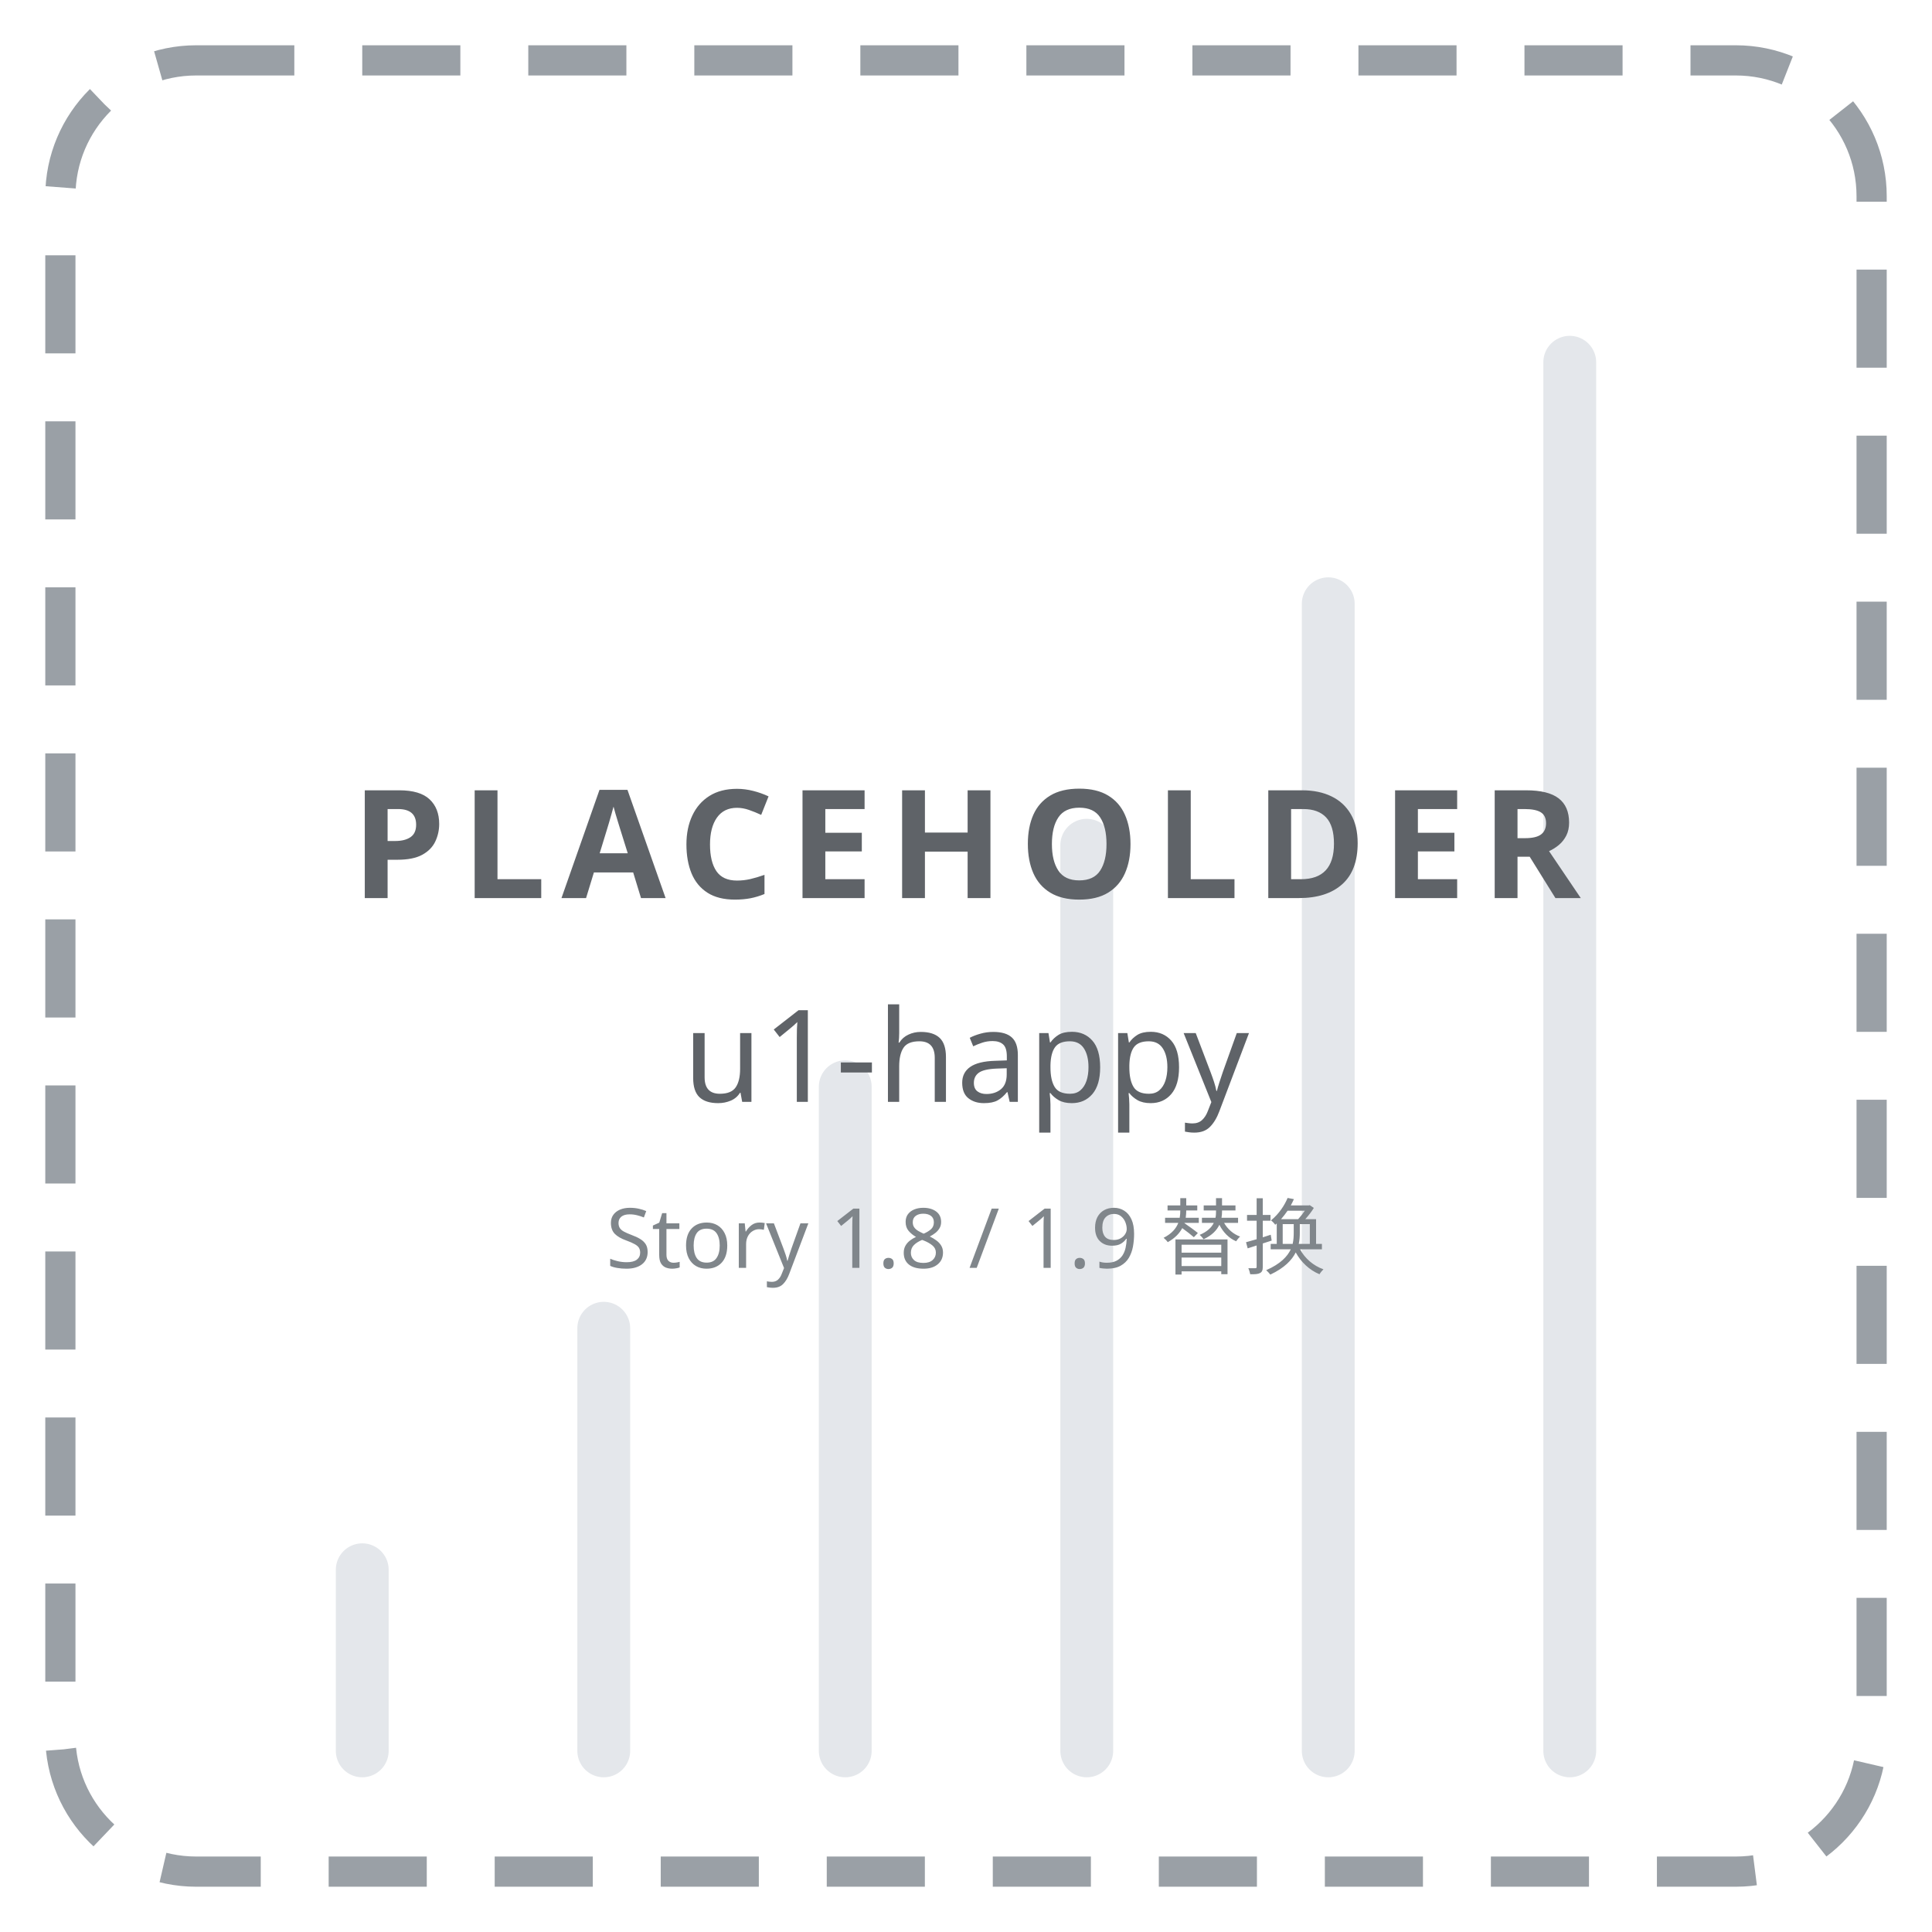
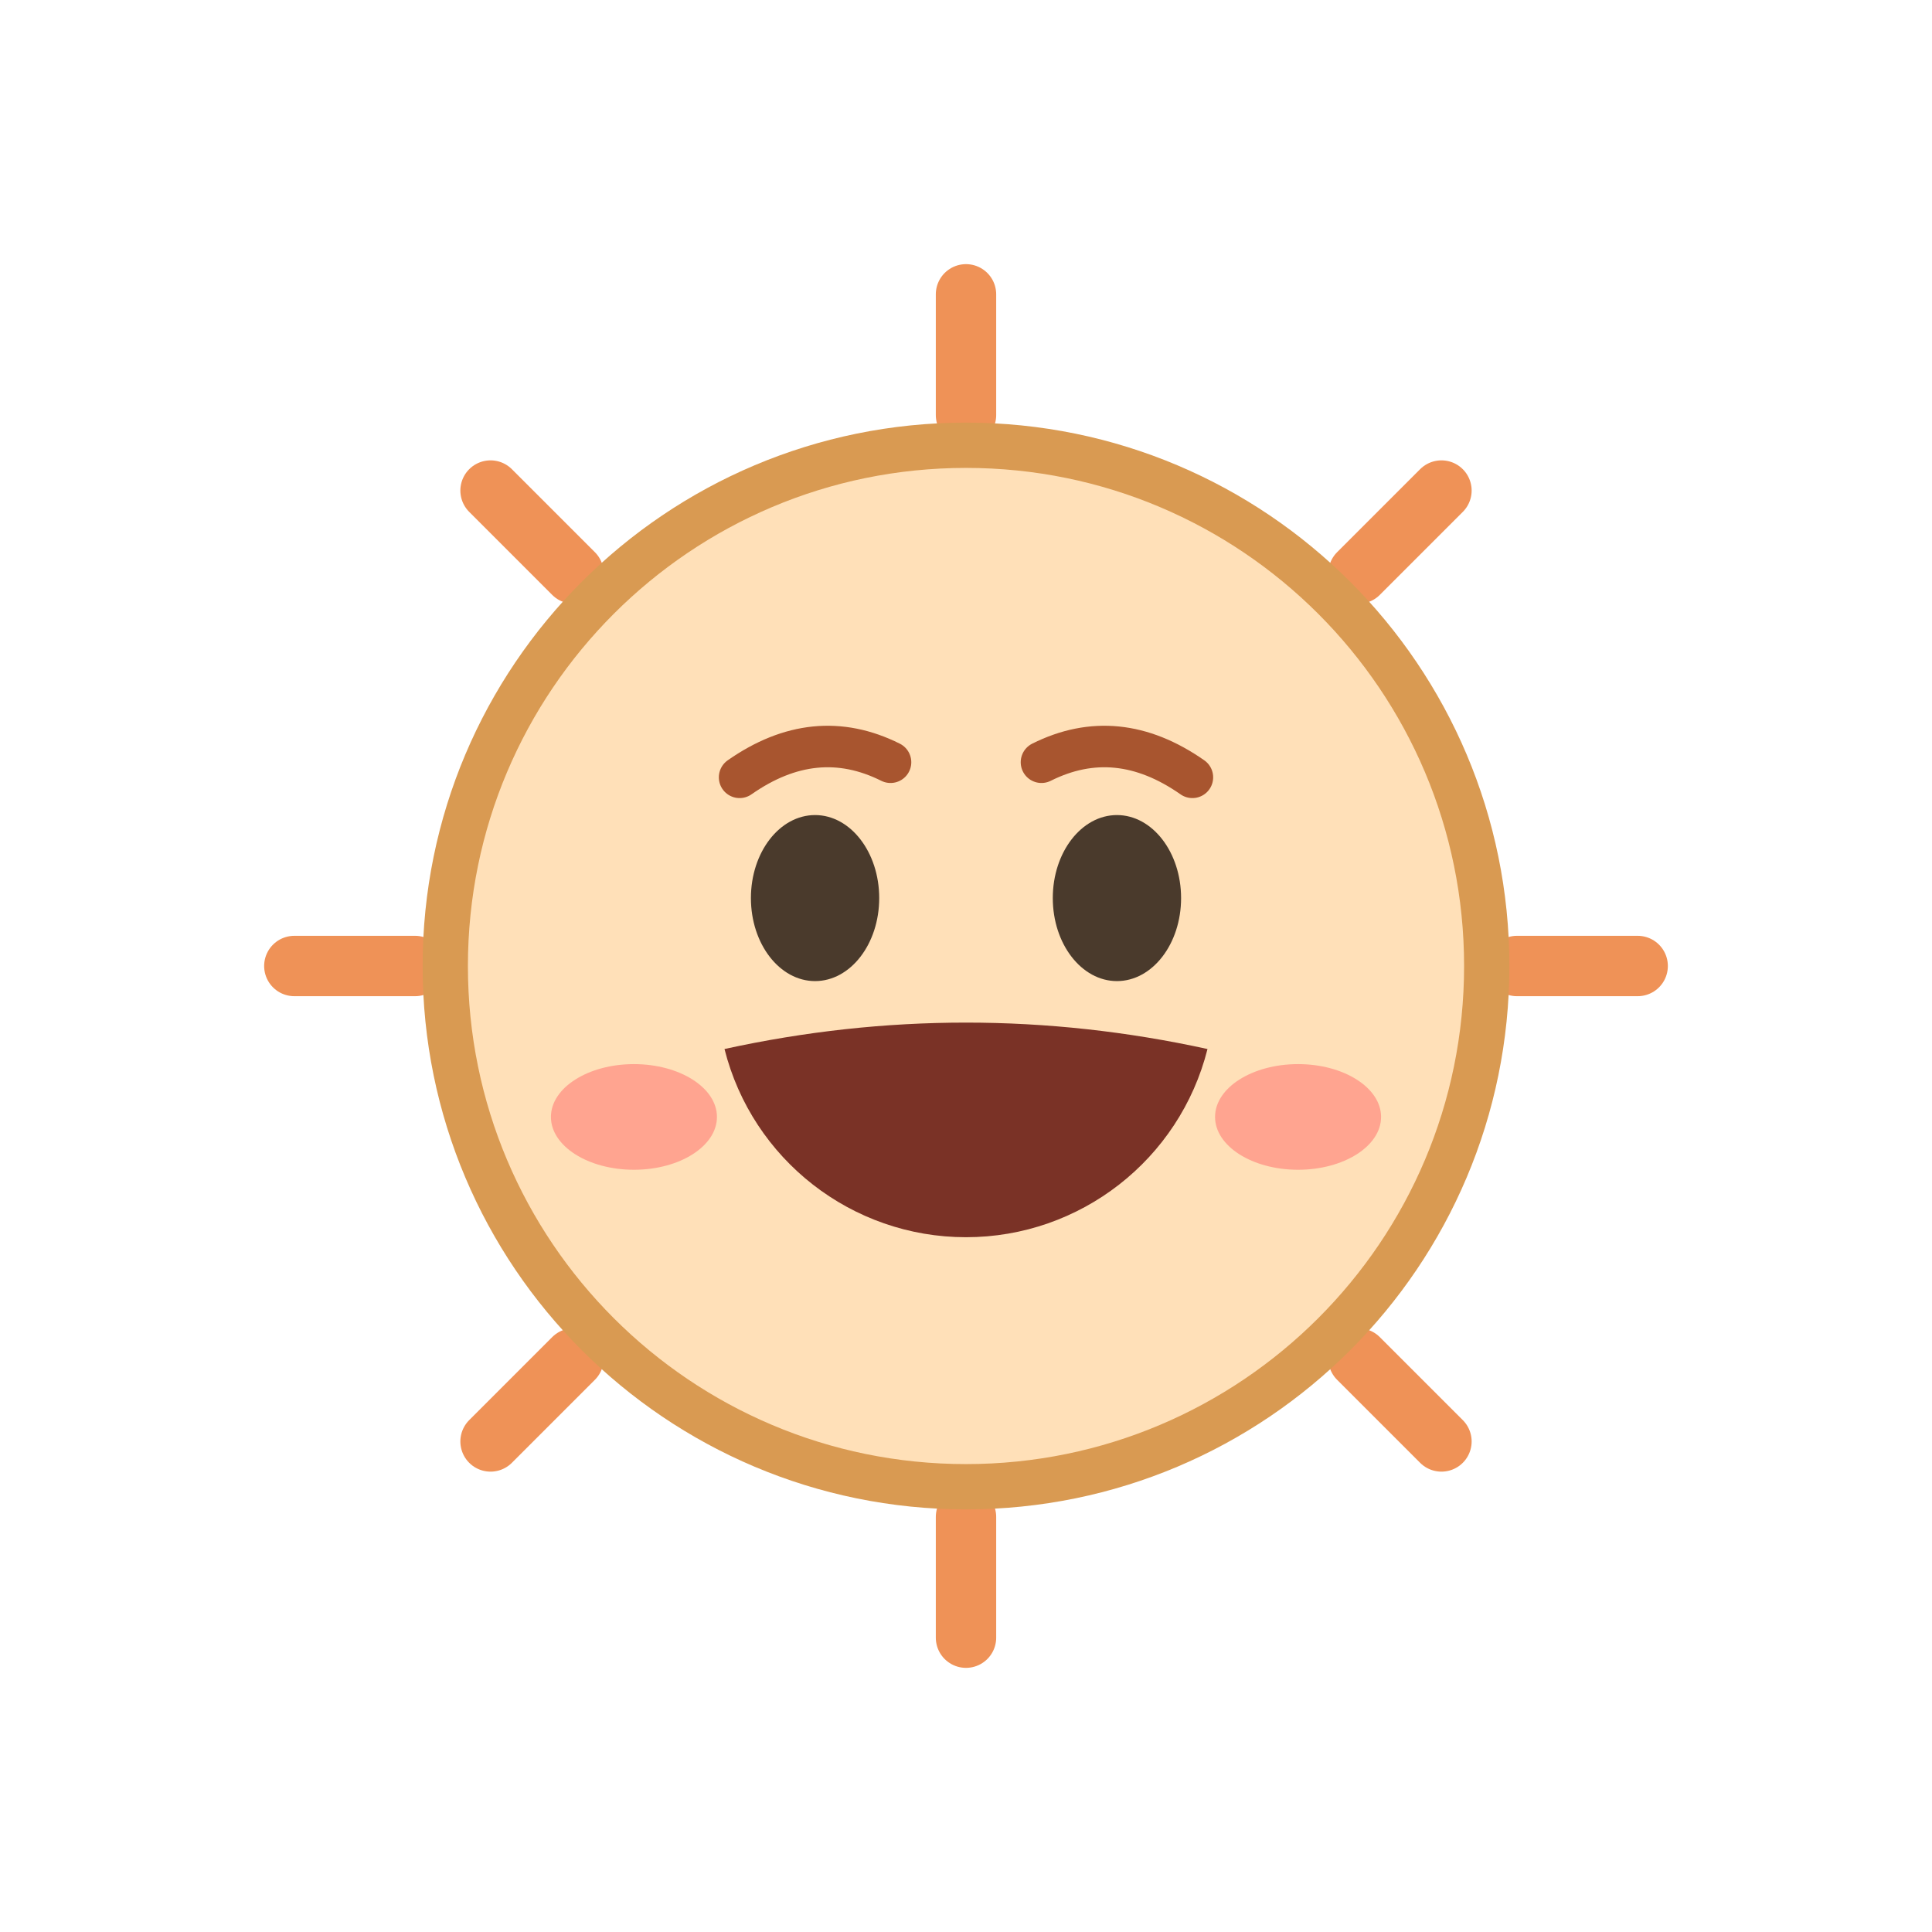
- <svg xmlns="http://www.w3.org/2000/svg" viewBox="0 0 512 512" width="512" height="512" role="img" aria-label="占位图：u1-happy">
-   <g stroke="#e4e7eb" stroke-width="14" stroke-linecap="round">
-     <line x1="96" y1="416" x2="96" y2="464" />
-     <line x1="160" y1="352" x2="160" y2="464" />
-     <line x1="224" y1="288" x2="224" y2="464" />
-     <line x1="288" y1="224" x2="288" y2="464" />
-     <line x1="352" y1="160" x2="352" y2="464" />
-     <line x1="416" y1="96" x2="416" y2="464" />
+ <svg xmlns="http://www.w3.org/2000/svg" viewBox="0 0 512 512" width="512" height="512" role="img" aria-label="开心">
+   <g stroke="#ef9257" stroke-width="16" stroke-linecap="round">
+     <path d="M 256 78 L 256 110" />
+     <path d="M 256 402 L 256 434" />
+     <path d="M 78 256 L 110 256" />
+     <path d="M 402 256 L 434 256" />
+     <path d="M 130 130 L 152 152" />
+     <path d="M 360 360 L 382 382" />
+     <path d="M 382 130 L 360 152" />
+     <path d="M 152 360 L 130 382" />
  </g>
-   <rect x="16" y="16" width="480" height="480" rx="36" fill="none" stroke="#9aa0a6" stroke-width="8" stroke-dasharray="26 18" />
-   <text x="256" y="238" text-anchor="middle" font-family="system-ui, sans-serif" font-size="40" font-weight="700" fill="#5f6368" letter-spacing="4">PLACEHOLDER</text>
-   <text x="256" y="292" text-anchor="middle" font-family="system-ui, sans-serif" font-size="34" fill="#5f6368">u1-happy</text>
-   <text x="256" y="336" text-anchor="middle" font-family="system-ui, sans-serif" font-size="22" fill="#80868b">Story 1.8 / 1.9 替换</text>
+   <circle cx="256" cy="256" r="138" fill="#ffe0b8" stroke="#d99a52" stroke-width="12" />
+   <ellipse cx="168" cy="296" rx="22" ry="14" fill="#ff9a8a" opacity="0.85" />
+   <ellipse cx="344" cy="296" rx="22" ry="14" fill="#ff9a8a" opacity="0.85" />
+   <g fill="none" stroke="#a8552f" stroke-width="11" stroke-linecap="round">
+     <path d="M 196 206 Q 216 192 236 202" />
+     <path d="M 276 202 Q 296 192 316 206" />
+   </g>
+   <ellipse cx="216" cy="238" rx="17" ry="22" fill="#4a3a2c" />
+   <ellipse cx="296" cy="238" rx="17" ry="22" fill="#4a3a2c" />
+   <path d="M 192 278 Q 256 264 320 278 A 66 66 0 0 1 192 278 Z" fill="#7a3226" />
</svg>
